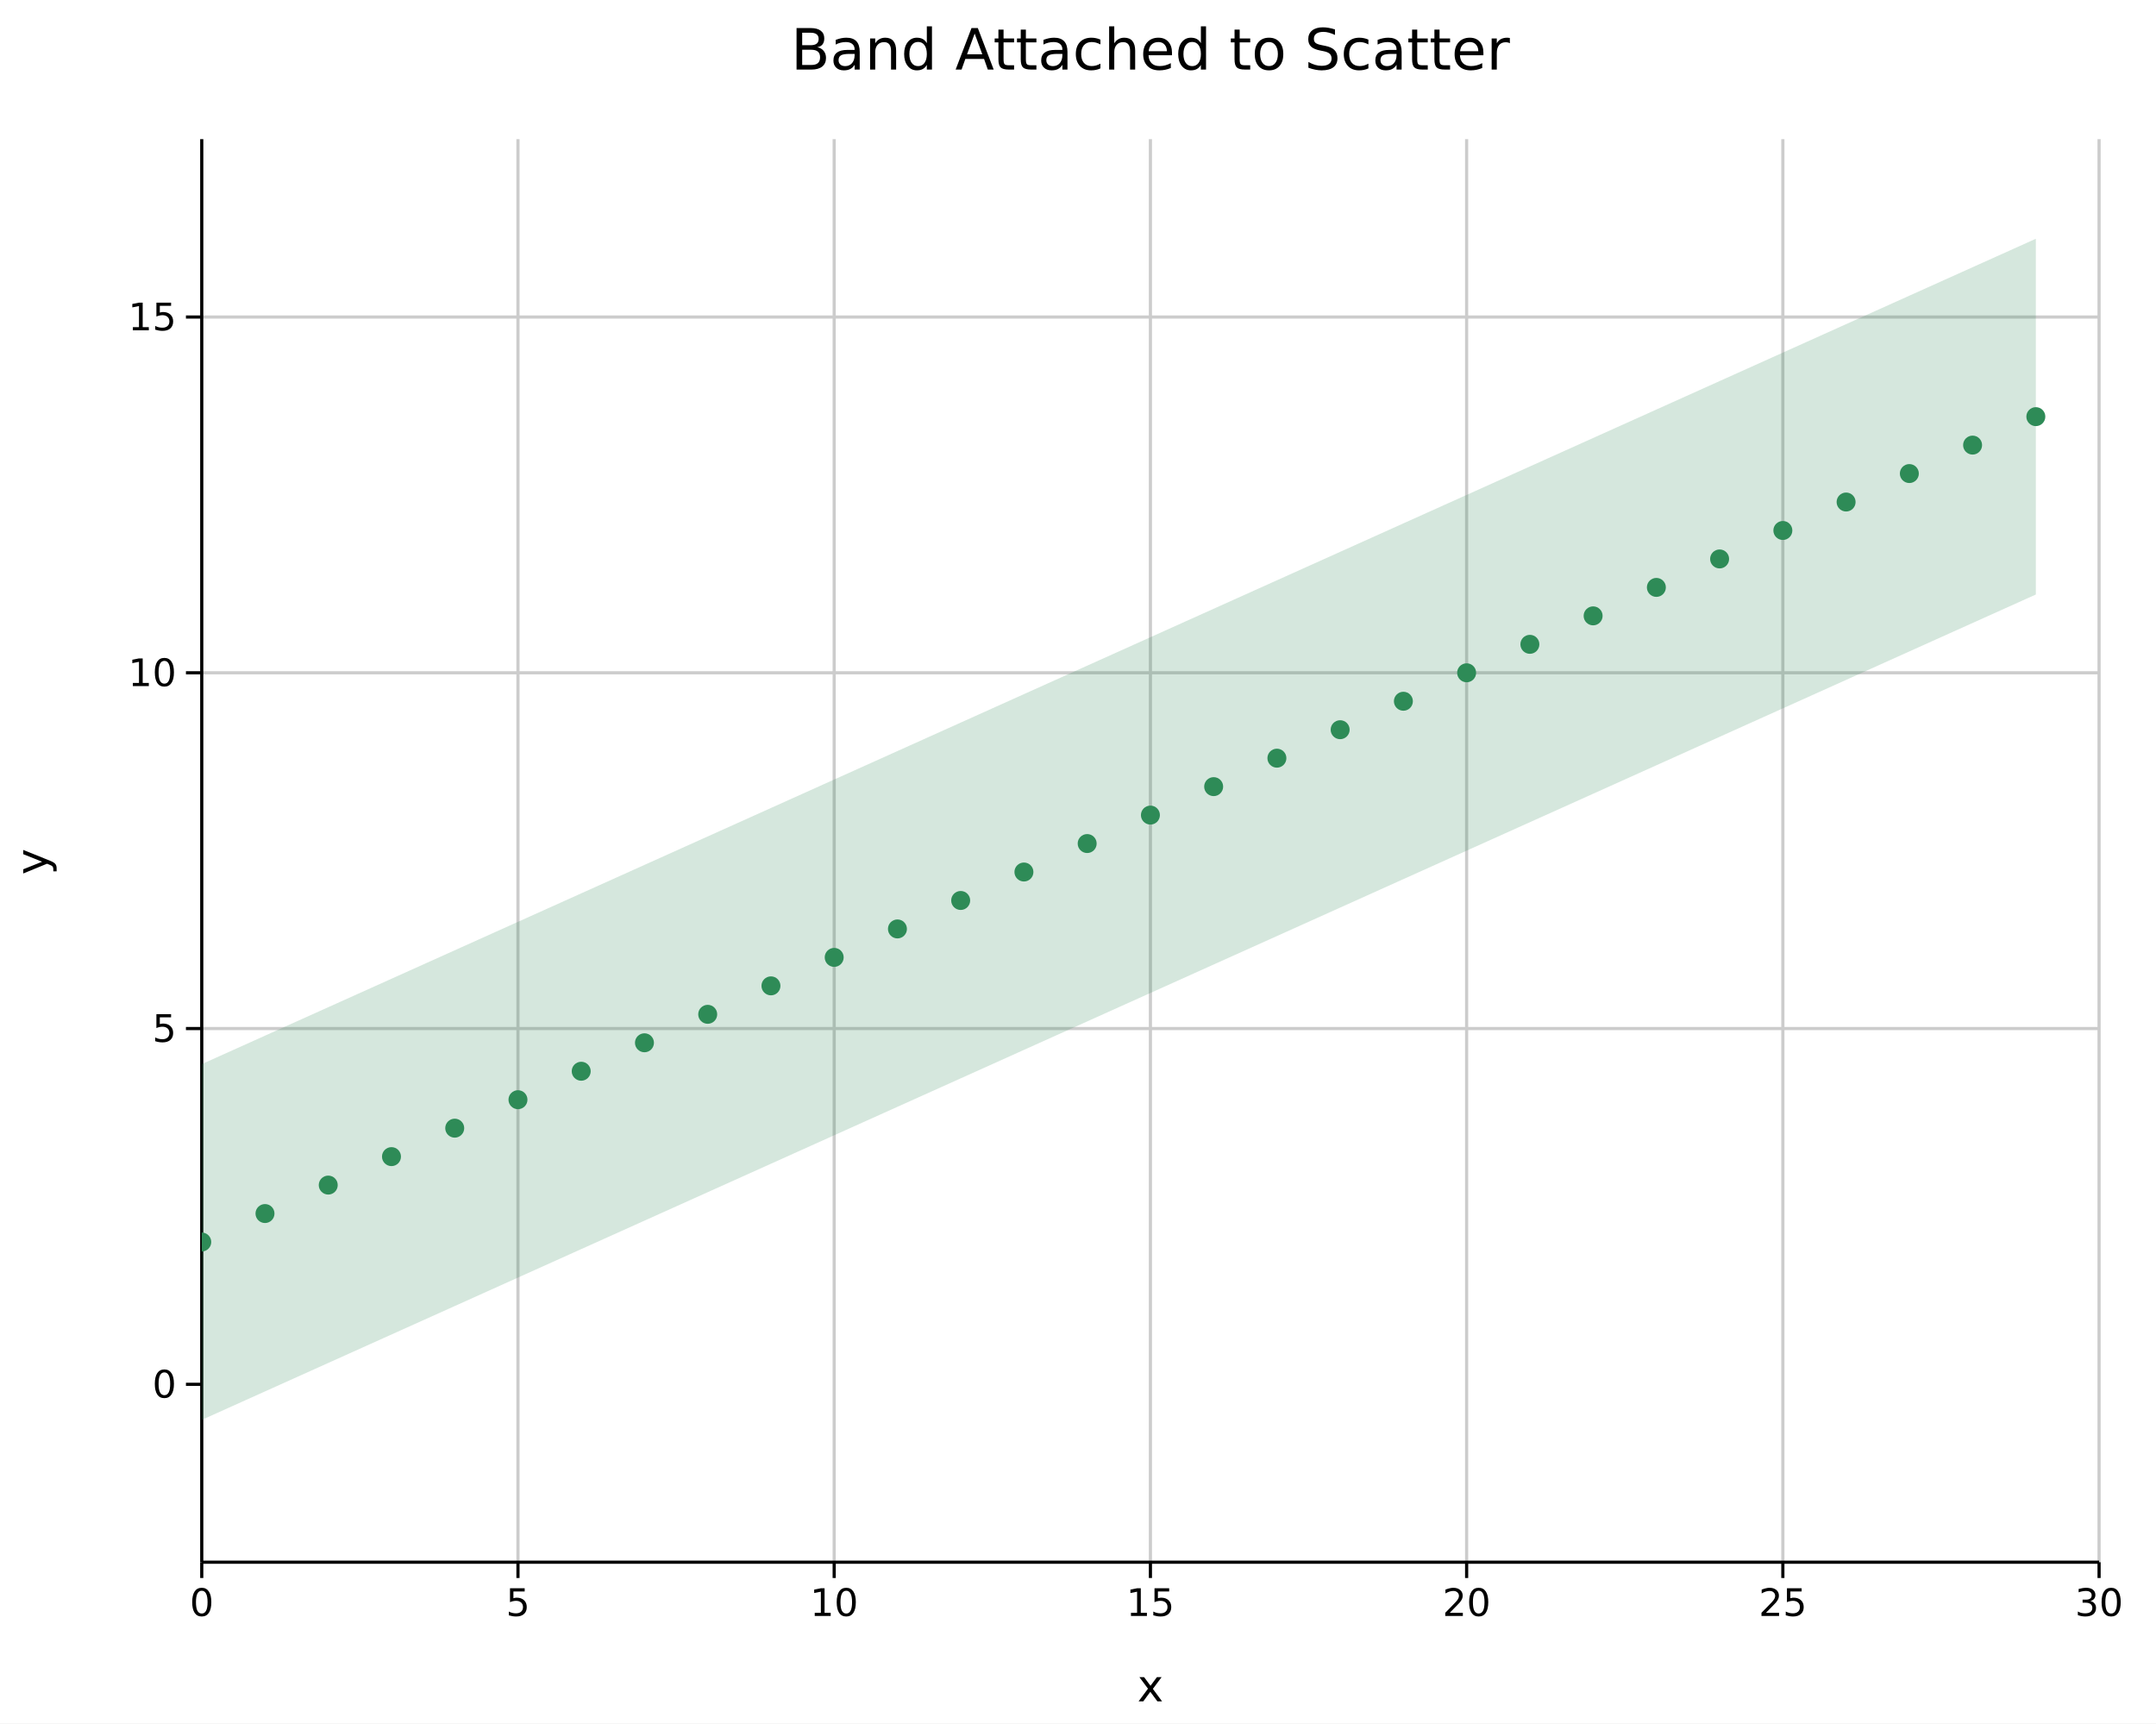
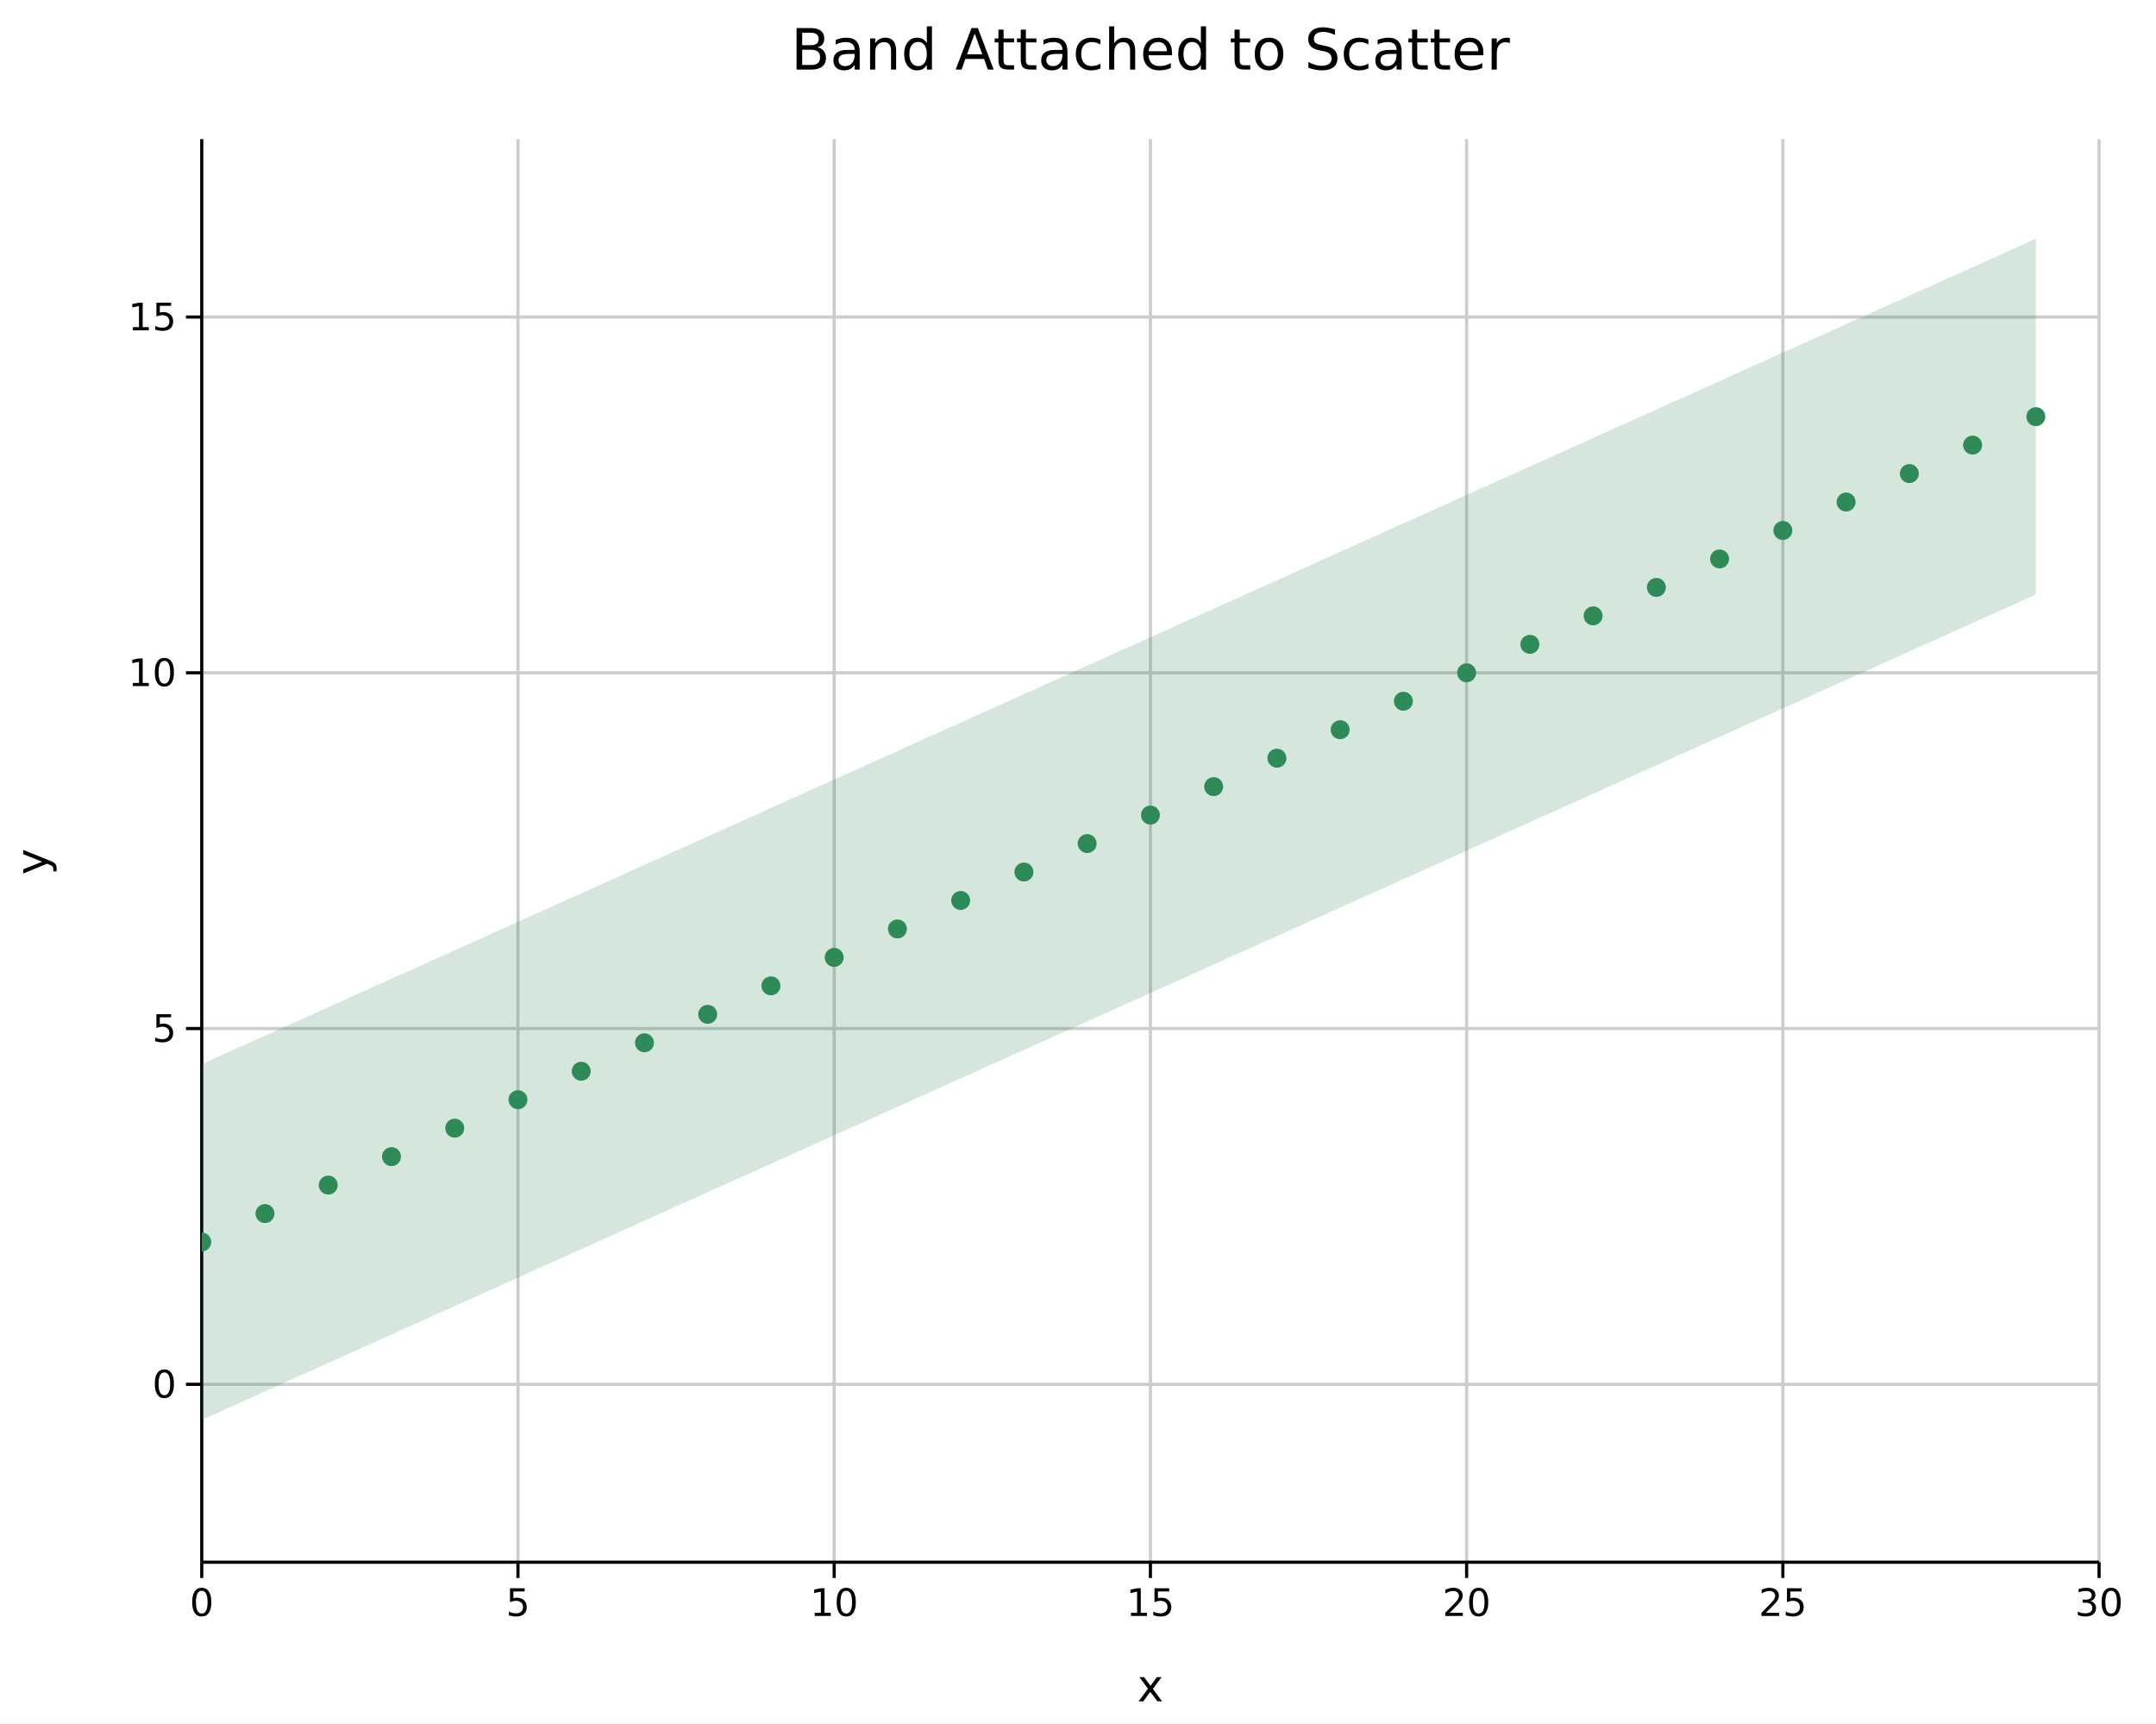
<svg xmlns="http://www.w3.org/2000/svg" width="681.8" height="545" font-family="DejaVu Sans, Liberation Sans, Arial, sans-serif" fill="black">
  <rect width="100%" height="100%" fill="white" />
  <defs>
    <clipPath id="kuva-clip-2">
      <rect x="63.8" y="44" width="600" height="450" />
    </clipPath>
  </defs>
  <line x1="163.8" y1="44" x2="163.8" y2="494" stroke="#cccccc" stroke-width="1" />
  <line x1="263.8" y1="44" x2="263.8" y2="494" stroke="#cccccc" stroke-width="1" />
  <line x1="363.8" y1="44" x2="363.8" y2="494" stroke="#cccccc" stroke-width="1" />
  <line x1="463.8" y1="44" x2="463.8" y2="494" stroke="#cccccc" stroke-width="1" />
  <line x1="563.8" y1="44" x2="563.8" y2="494" stroke="#cccccc" stroke-width="1" />
  <line x1="663.8" y1="44" x2="663.8" y2="494" stroke="#cccccc" stroke-width="1" />
+   <line x1="63.8" y1="437.75" x2="663.8" y2="437.75" stroke="#cccccc" stroke-width="1" />
  <line x1="63.8" y1="325.25" x2="663.8" y2="325.25" stroke="#cccccc" stroke-width="1" />
  <line x1="63.8" y1="212.75" x2="663.8" y2="212.75" stroke="#cccccc" stroke-width="1" />
  <line x1="63.8" y1="100.25" x2="663.8" y2="100.25" stroke="#cccccc" stroke-width="1" />
  <line x1="63.8" y1="494" x2="663.8" y2="494" stroke="#000000" stroke-width="1" />
  <line x1="63.8" y1="44" x2="63.8" y2="494" stroke="#000000" stroke-width="1" />
  <line x1="63.8" y1="494" x2="63.8" y2="499" stroke="#000000" stroke-width="1" />
  <text x="63.8" y="511" font-size="12" text-anchor="middle">0</text>
  <line x1="163.8" y1="494" x2="163.8" y2="499" stroke="#000000" stroke-width="1" />
  <text x="163.8" y="511" font-size="12" text-anchor="middle">5</text>
  <line x1="263.8" y1="494" x2="263.8" y2="499" stroke="#000000" stroke-width="1" />
  <text x="263.8" y="511" font-size="12" text-anchor="middle">10</text>
  <line x1="363.8" y1="494" x2="363.8" y2="499" stroke="#000000" stroke-width="1" />
  <text x="363.8" y="511" font-size="12" text-anchor="middle">15</text>
  <line x1="463.8" y1="494" x2="463.8" y2="499" stroke="#000000" stroke-width="1" />
  <text x="463.8" y="511" font-size="12" text-anchor="middle">20</text>
  <line x1="563.8" y1="494" x2="563.8" y2="499" stroke="#000000" stroke-width="1" />
  <text x="563.8" y="511" font-size="12" text-anchor="middle">25</text>
  <line x1="663.8" y1="494" x2="663.8" y2="499" stroke="#000000" stroke-width="1" />
  <text x="663.8" y="511" font-size="12" text-anchor="middle">30</text>
  <line x1="58.8" y1="437.75" x2="63.8" y2="437.75" stroke="#000000" stroke-width="1" />
  <text x="55.8" y="441.95" font-size="12" text-anchor="end">0</text>
  <line x1="58.8" y1="325.25" x2="63.8" y2="325.25" stroke="#000000" stroke-width="1" />
  <text x="55.8" y="329.45" font-size="12" text-anchor="end">5</text>
  <line x1="58.8" y1="212.75" x2="63.8" y2="212.75" stroke="#000000" stroke-width="1" />
  <text x="55.8" y="216.95" font-size="12" text-anchor="end">10</text>
  <line x1="58.8" y1="100.25" x2="63.8" y2="100.25" stroke="#000000" stroke-width="1" />
  <text x="55.8" y="104.45" font-size="12" text-anchor="end">15</text>
  <text x="363.8" y="538" font-size="14" text-anchor="middle">x</text>
  <text x="15" y="272.5" font-size="14" text-anchor="middle" transform="rotate(-90,15,272.5)">y</text>
  <text x="363.8" y="22" font-size="18" text-anchor="middle">Band Attached to Scatter</text>
  <g clip-path="url(#kuva-clip-2)">
    <path d="M 63.8 336.5 L 83.8 327.5 L 103.8 318.5 L 123.8 309.5 L 143.8 300.5 L 163.8 291.5 L 183.8 282.5 L 203.8 273.5 L 223.8 264.5 L 243.8 255.5 L 263.8 246.5 L 283.8 237.5 L 303.8 228.5 L 323.8 219.5 L 343.8 210.5 L 363.8 201.5 L 383.8 192.5 L 403.8 183.5 L 423.8 174.5 L 443.8 165.5 L 463.8 156.5 L 483.8 147.5 L 503.8 138.5 L 523.8 129.5 L 543.8 120.5 L 563.8 111.5 L 583.8 102.5 L 603.8 93.5 L 623.8 84.5 L 643.8 75.5 L 643.8 188.0 L 623.8 197.0 L 603.8 206.0 L 583.8 215.0 L 563.8 224.0 L 543.8 233.0 L 523.8 242.0 L 503.8 251.0 L 483.8 260.0 L 463.8 269.0 L 443.8 278.0 L 423.8 287.0 L 403.8 296.0 L 383.8 305.0 L 363.8 314.0 L 343.8 323.0 L 323.8 332.0 L 303.8 341.0 L 283.8 350.0 L 263.8 359.0 L 243.8 368.0 L 223.8 377.0 L 203.8 386.0 L 183.8 395.0 L 163.8 404.0 L 143.8 413.0 L 123.8 422.0 L 103.8 431.0 L 83.8 440.0 L 63.8 449.0 Z" stroke="none" stroke-width="0" fill="seagreen" fill-opacity="0.2" />
    <circle cx="63.8" cy="392.75" r="3" fill="seagreen" />
    <circle cx="83.8" cy="383.75" r="3" fill="seagreen" />
    <circle cx="103.8" cy="374.75" r="3" fill="seagreen" />
    <circle cx="123.8" cy="365.75" r="3" fill="seagreen" />
    <circle cx="143.8" cy="356.75" r="3" fill="seagreen" />
    <circle cx="163.8" cy="347.75" r="3" fill="seagreen" />
    <circle cx="183.8" cy="338.75" r="3" fill="seagreen" />
    <circle cx="203.8" cy="329.75" r="3" fill="seagreen" />
    <circle cx="223.8" cy="320.75" r="3" fill="seagreen" />
    <circle cx="243.8" cy="311.75" r="3" fill="seagreen" />
    <circle cx="263.8" cy="302.75" r="3" fill="seagreen" />
    <circle cx="283.8" cy="293.75" r="3" fill="seagreen" />
    <circle cx="303.8" cy="284.75" r="3" fill="seagreen" />
    <circle cx="323.8" cy="275.75" r="3" fill="seagreen" />
    <circle cx="343.8" cy="266.75" r="3" fill="seagreen" />
    <circle cx="363.8" cy="257.75" r="3" fill="seagreen" />
    <circle cx="383.8" cy="248.75" r="3" fill="seagreen" />
    <circle cx="403.8" cy="239.75" r="3" fill="seagreen" />
    <circle cx="423.8" cy="230.75" r="3" fill="seagreen" />
    <circle cx="443.8" cy="221.75" r="3" fill="seagreen" />
    <circle cx="463.8" cy="212.75" r="3" fill="seagreen" />
    <circle cx="483.8" cy="203.75" r="3" fill="seagreen" />
    <circle cx="503.8" cy="194.75" r="3" fill="seagreen" />
    <circle cx="523.8" cy="185.75" r="3" fill="seagreen" />
    <circle cx="543.8" cy="176.75" r="3" fill="seagreen" />
    <circle cx="563.8" cy="167.75" r="3" fill="seagreen" />
    <circle cx="583.8" cy="158.75" r="3" fill="seagreen" />
    <circle cx="603.8" cy="149.75" r="3" fill="seagreen" />
    <circle cx="623.8" cy="140.75" r="3" fill="seagreen" />
    <circle cx="643.8" cy="131.75" r="3" fill="seagreen" />
  </g>
</svg>
